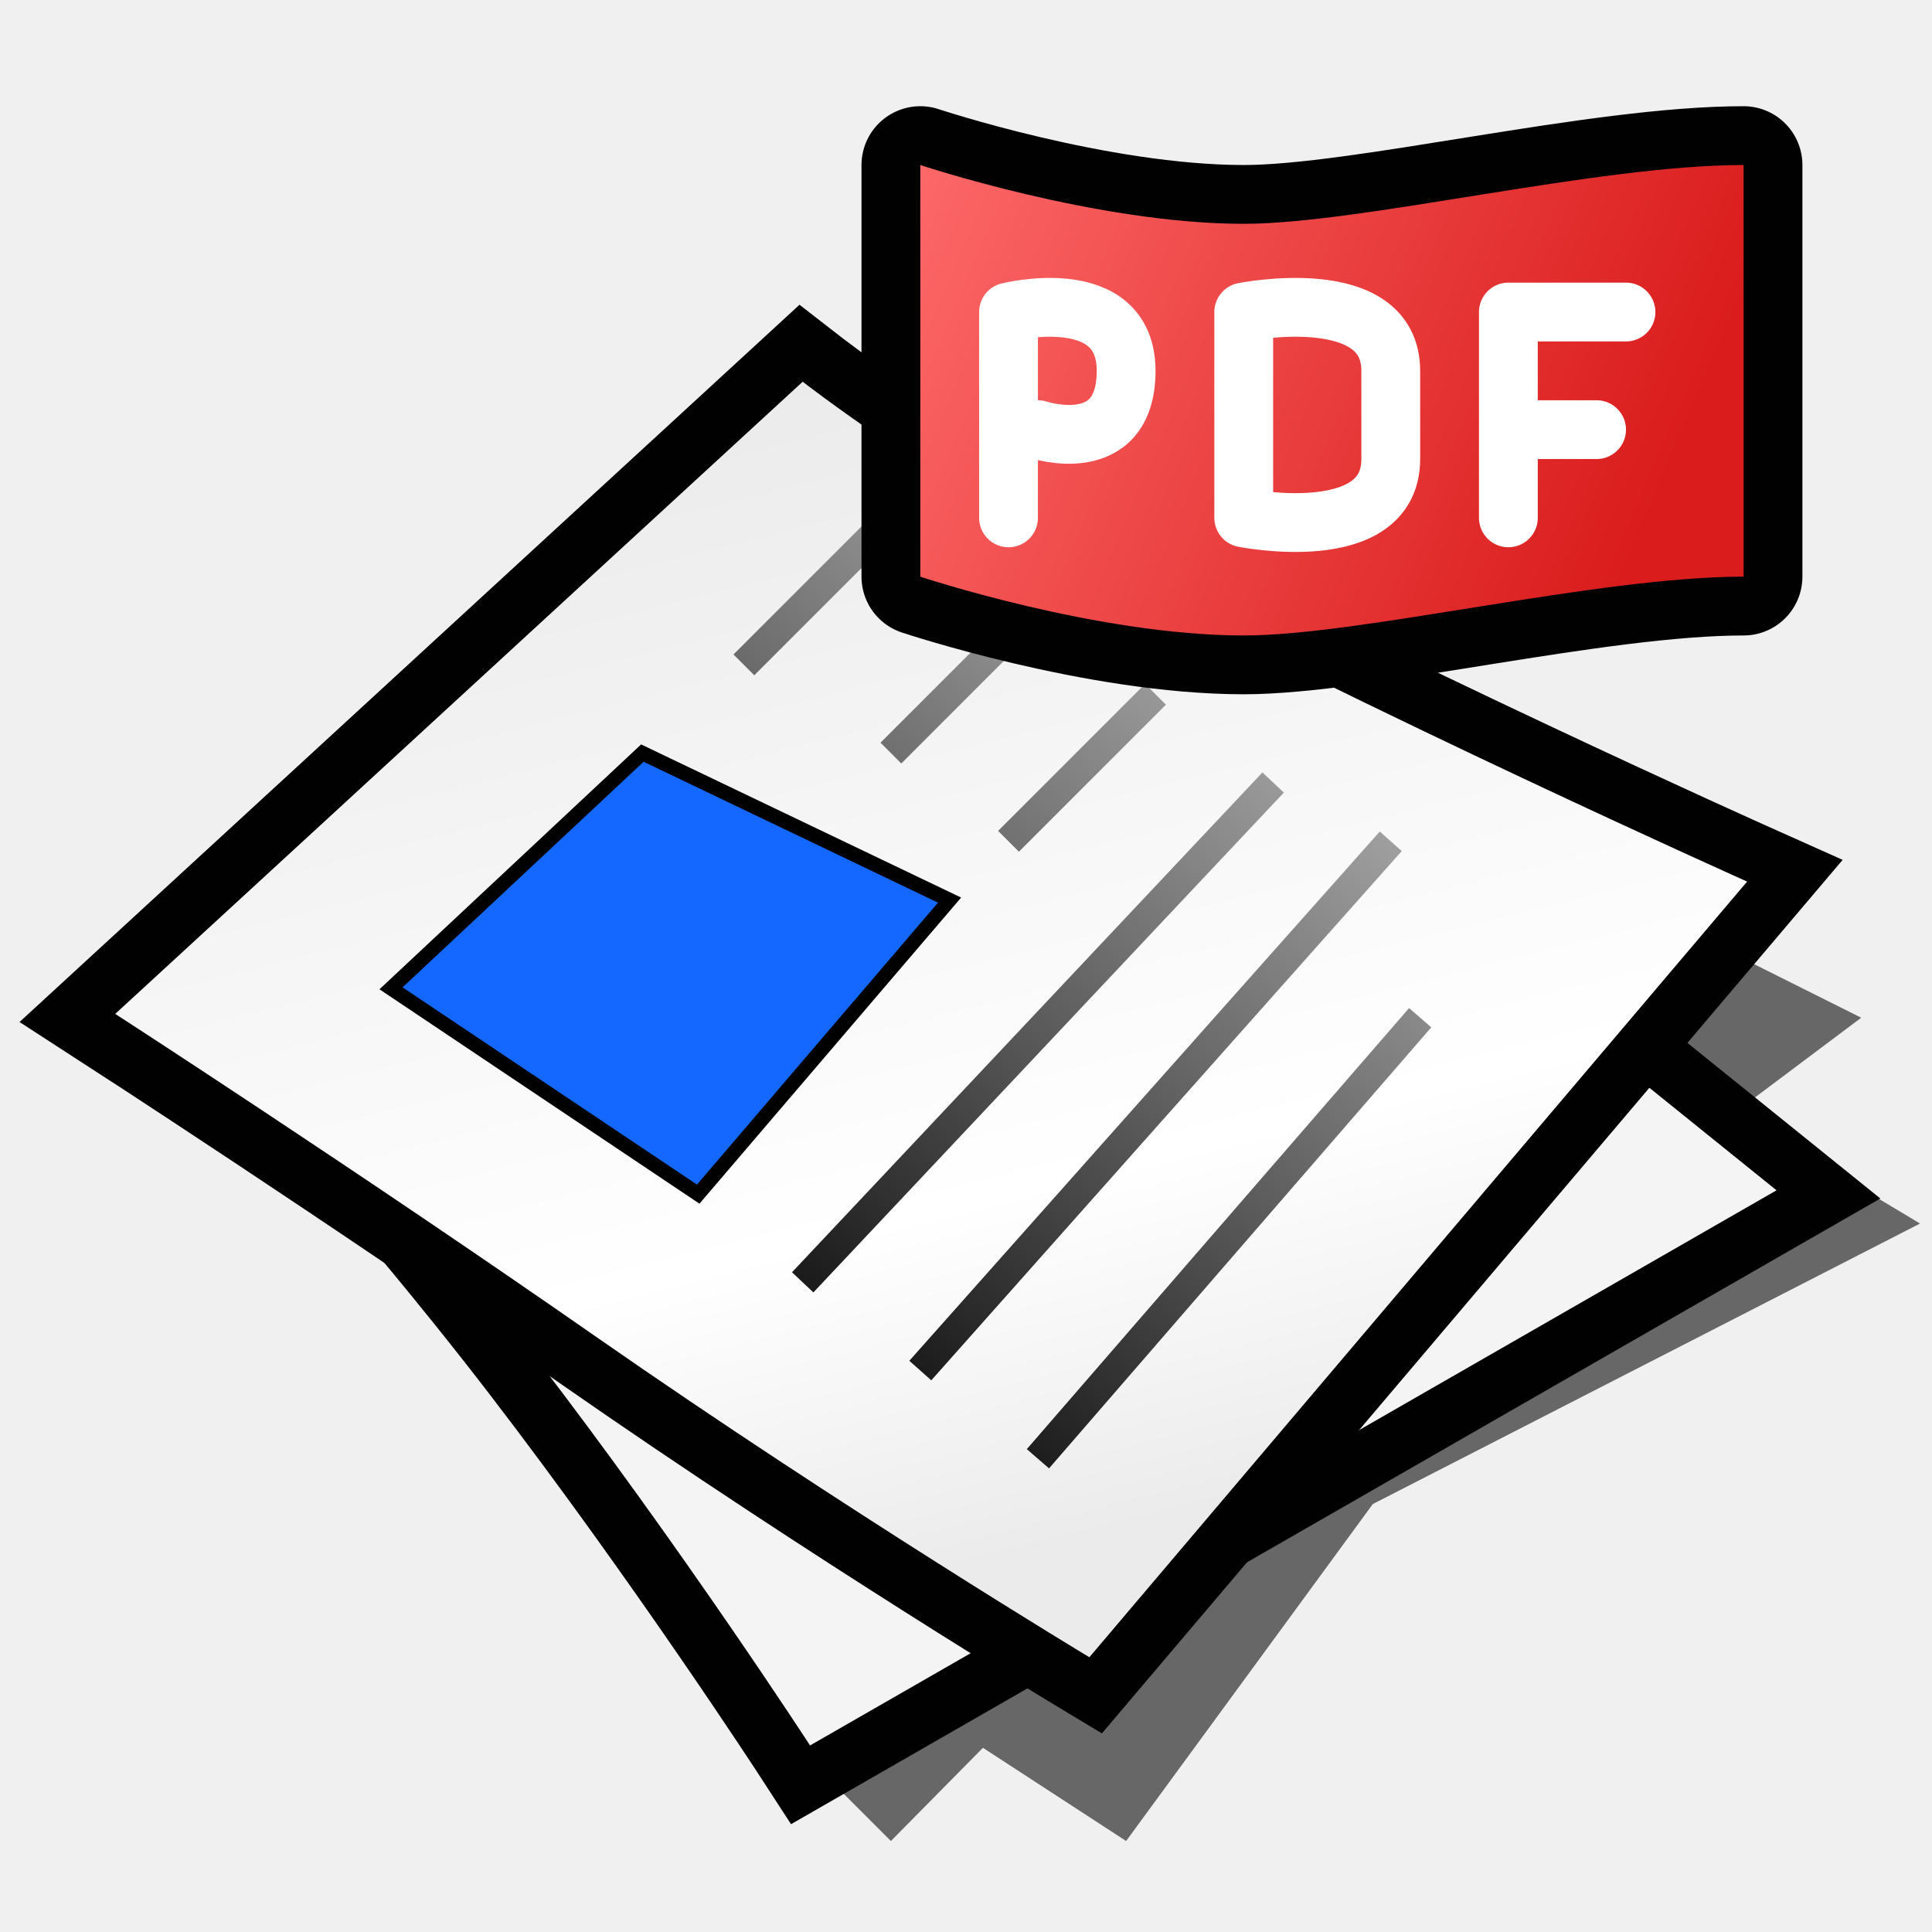
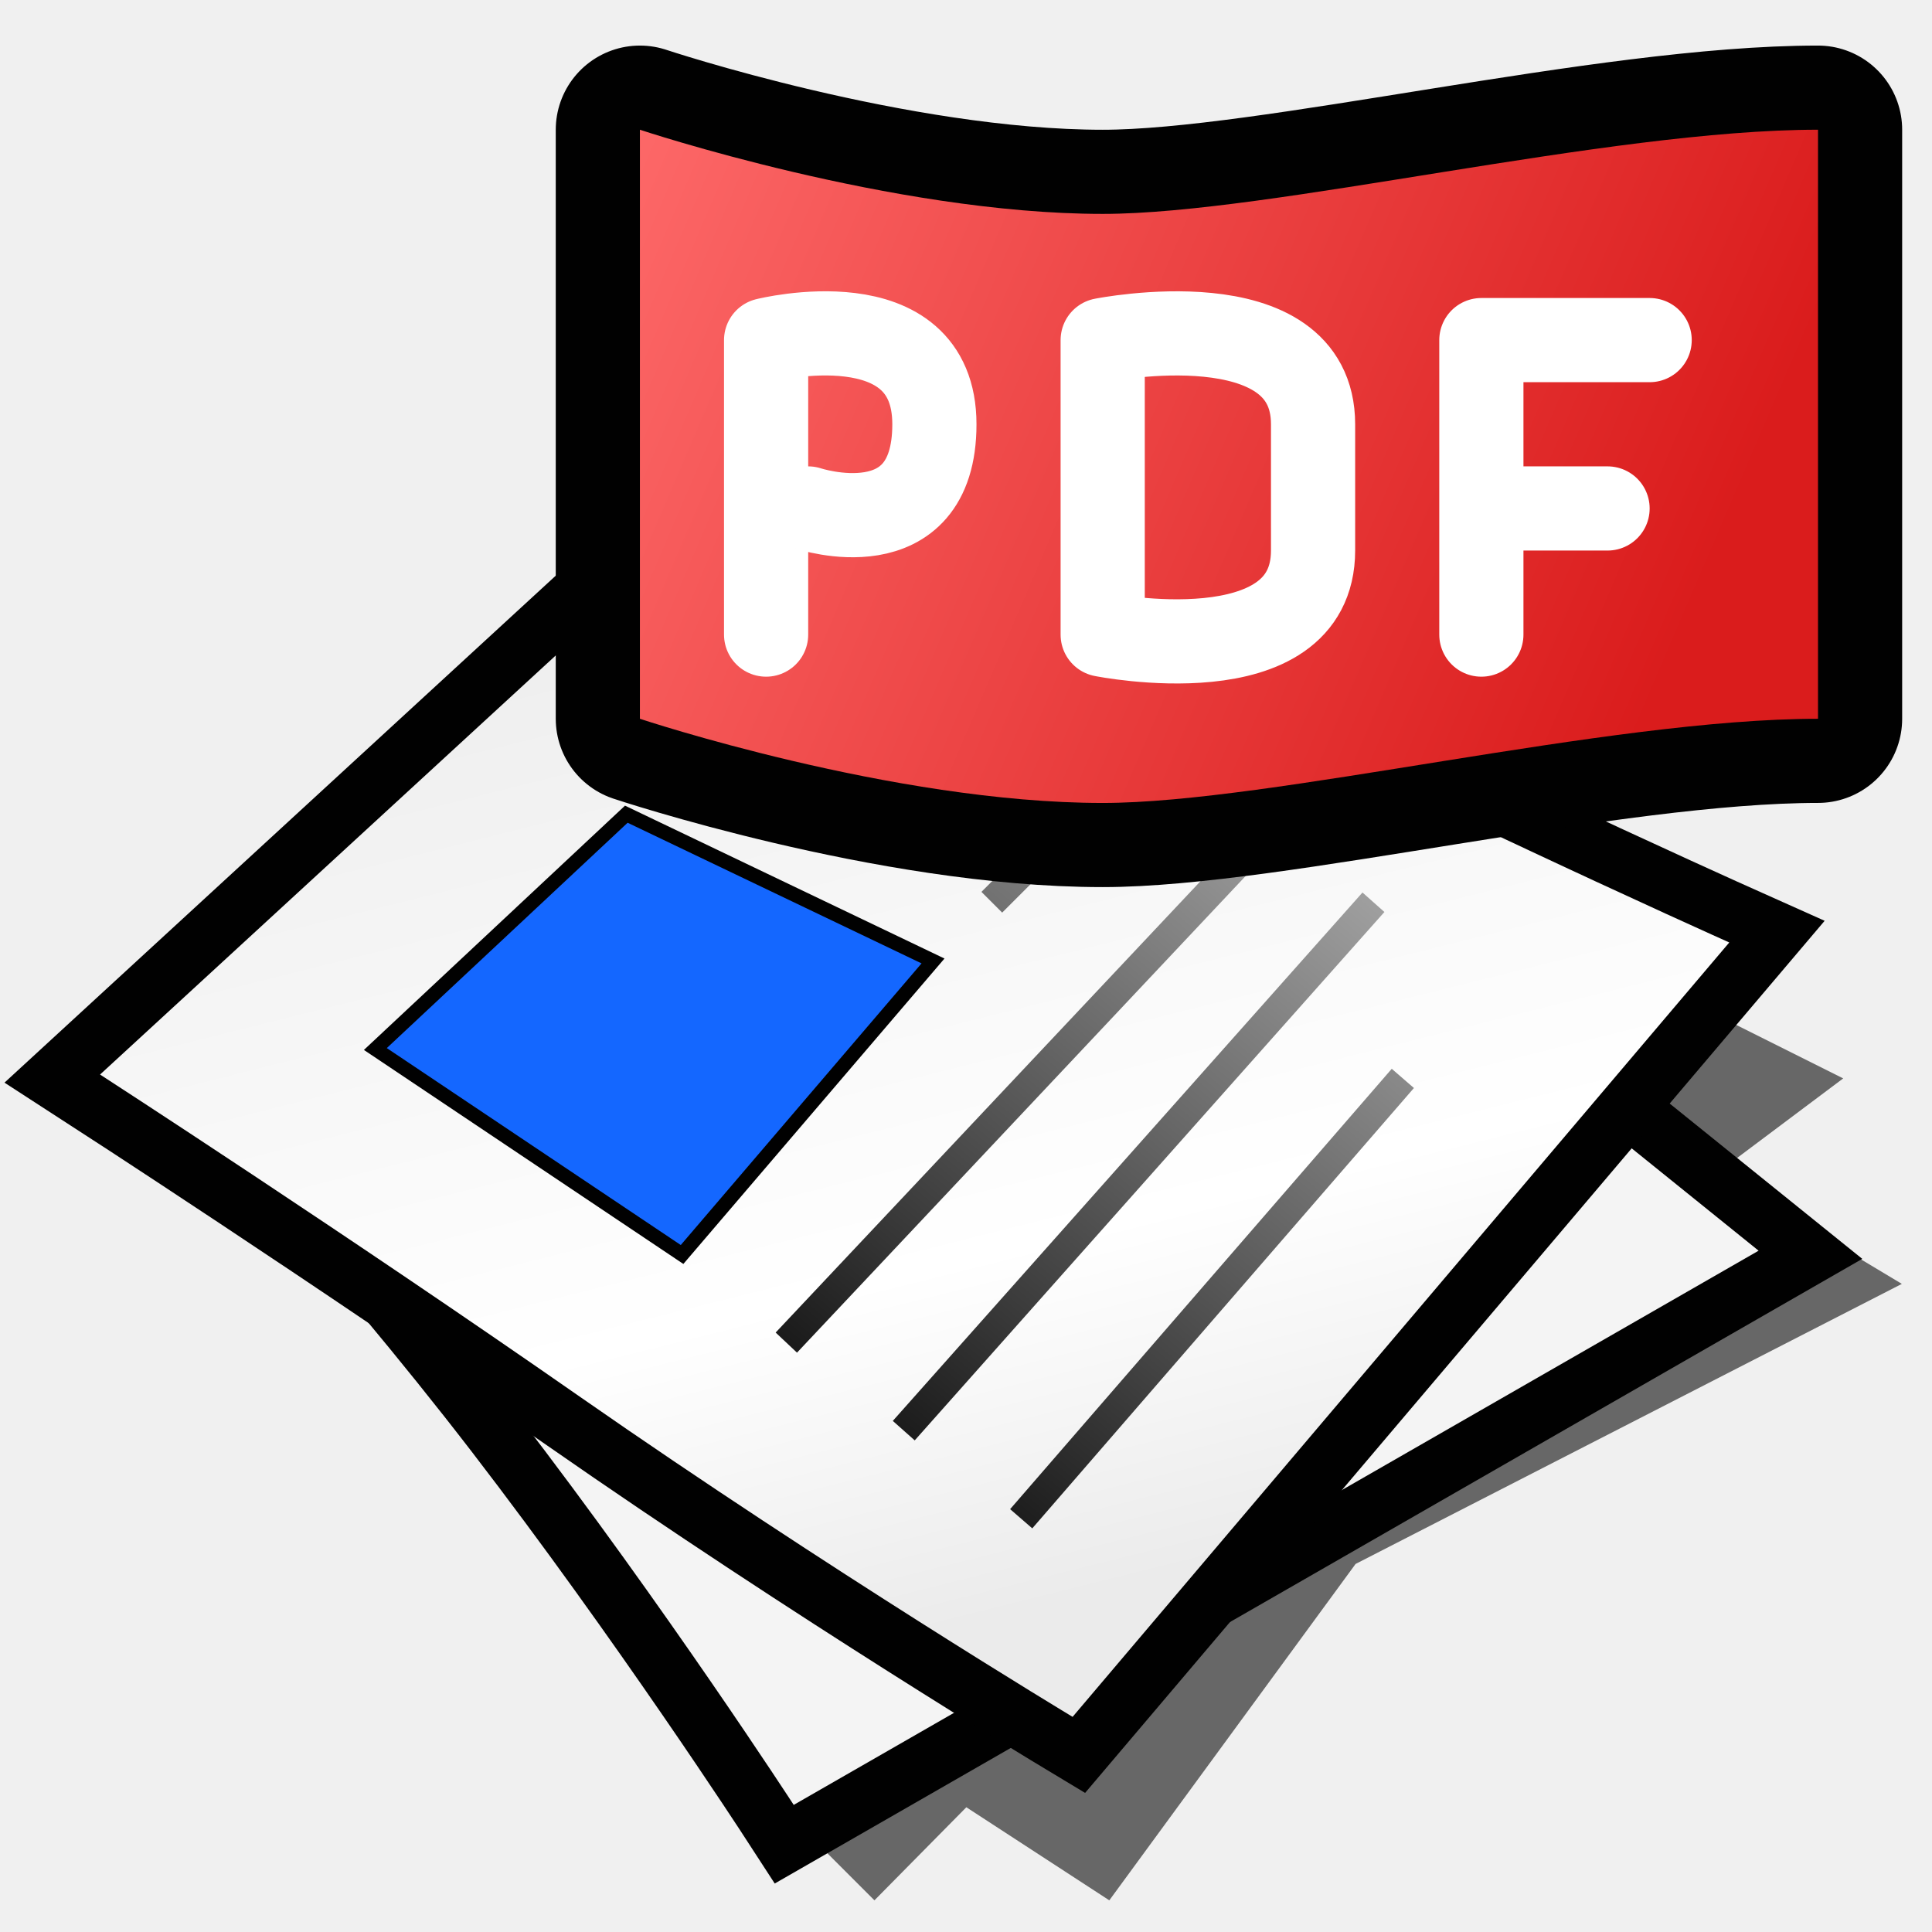
- <svg xmlns="http://www.w3.org/2000/svg" version="1.1" width="32" height="32" color-interpolation="linearRGB" id="svg60">
-   <defs id="defs64" />
-   <g id="g58" transform="matrix(0.4870144,0,0,0.4870144,0.6326644,1.7591)">
-     <path style="fill:#010101;fill-opacity:0.573" d="m 27,57 2,2 3.13,-3.17 L 37,59 45.39,47.54 64,38 59,35 61,37 36,49 Z m 31,-23 4,-3 -4,-2 -3,3 z" id="path2" />
-     <path style="fill:none;stroke:#010101;stroke-width:4" d="m 6.25,30 c 0,0 5.62,6 10.62,12.5 5,6.5 9.38,13.25 9.38,13.25 L 59.12,36.87 32,15 Z" id="path4" />
-     <radialGradient id="gradient0" gradientUnits="userSpaceOnUse" cx="0" cy="0" r="64" gradientTransform="matrix(0.5714,0,0,0.3333,26,35)">
+ <svg xmlns="http://www.w3.org/2000/svg" version="1.1" width="28" height="28" color-interpolation="linearRGB" id="svg60">
+   <defs id="defs64">
+     <radialGradient id="gradient0" gradientUnits="userSpaceOnUse" cx="0" cy="0" r="64" gradientTransform="matrix(0.243094,0,0,0.1417978,11.3963,17.33016)">
      <stop offset="1" stop-color="#f4f4f4" id="stop6" />
      <stop offset="0.489" stop-color="#ffc0c0" id="stop8" />
    </radialGradient>
-     <path style="fill:url(#gradient0)" d="m 6.25,30 c 0,0 5.62,6 10.62,12.5 5,6.5 9.38,13.25 9.38,13.25 L 59.12,36.87 32,15 Z" id="path11" />
-     <path style="fill:none;stroke:#010101;stroke-width:4" d="m 2.62,30.87 c 0,0 8.33,5.39 16.38,11 8.44,5.88 16.75,10.88 16.75,10.88 L 58.12,26.37 c 0,0 -12.68,-5.67 -22.75,-11 -5.19,-2.75 -9.37,-6 -9.37,-6 z" id="path13" />
-     <linearGradient id="gradient1" gradientUnits="userSpaceOnUse" x1="107.04" y1="-17.09" x2="118.33" y2="27.99">
+     <linearGradient id="gradient1" gradientUnits="userSpaceOnUse" x1="107.04" y1="-17.09" x2="118.33" y2="27.99" gradientTransform="matrix(0.4254358,0,0,0.4254358,0.3349733,2.439911)">
      <stop offset="0" stop-color="#e7e7e7" id="stop15" />
      <stop offset="0.742" stop-color="#ffffff" id="stop17" />
      <stop offset="1" stop-color="#ebebeb" id="stop19" />
    </linearGradient>
-     <path style="fill:url(#gradient1)" d="m 2.62,30.87 c 0,0 8.33,5.39 16.38,11 8.44,5.88 16.75,10.88 16.75,10.88 L 58.12,26.37 c 0,0 -12.68,-5.67 -22.75,-11 -5.19,-2.75 -9.37,-6 -9.37,-6 z" id="path22" />
-     <linearGradient id="gradient2" gradientUnits="userSpaceOnUse" x1="-47.14" y1="-15.78" x2="-28.46" y2="-37.85">
+     <linearGradient id="gradient2" gradientUnits="userSpaceOnUse" x1="-47.14" y1="-15.78" x2="-28.46" y2="-37.85" gradientTransform="matrix(0.4254358,0,0,0.4254358,0.3349733,2.439911)">
      <stop offset="0" stop-color="#010101" id="stop24" />
      <stop offset="1" stop-color="#9e9e9e" id="stop26" />
    </linearGradient>
-     <path style="fill:none;stroke:url(#gradient2);stroke-width:1" d="m 33,25 5,-5 M 24,19 29,14 M 26,40 42,23 M 34,46 47,31" id="path29" />
-     <linearGradient id="gradient3" gradientUnits="userSpaceOnUse" x1="-47.14" y1="-15.78" x2="-28.46" y2="-37.85">
+     <linearGradient id="gradient3" gradientUnits="userSpaceOnUse" x1="-47.14" y1="-15.78" x2="-28.46" y2="-37.85" gradientTransform="matrix(0.4254358,0,0,0.4254358,0.3349733,2.439911)">
      <stop offset="0" stop-color="#010101" id="stop31" />
      <stop offset="1" stop-color="#9e9e9e" id="stop33" />
    </linearGradient>
-     <path style="fill:none;stroke:url(#gradient3);stroke-width:1" d="M 30,43 46,25 m -17,-3 4,-4" id="path36" />
-     <linearGradient id="gradient4" gradientUnits="userSpaceOnUse" x1="57.5" y1="-34.42" x2="71.09" y2="46.71">
+     <linearGradient id="gradient4" gradientUnits="userSpaceOnUse" x1="57.5" y1="-34.42" x2="71.09" y2="46.71" gradientTransform="matrix(0.2020395,0,0,0.2127179,3.823504,8.821448)">
      <stop offset="1" stop-color="#1467ff" id="stop38" />
      <stop offset="0.421" stop-color="#06f8b7" id="stop40" />
    </linearGradient>
-     <path style="fill:url(#gradient4)" d="M 8,30 30,44 48,24 26,14 Z" transform="matrix(0.4749,0,0,0.5,8.1999,15)" id="path43" />
-     <path style="fill:none;stroke:#010101;stroke-width:1" d="M 8,30 30,44 48,24 26,14 Z" transform="matrix(0.4749,0,0,0.5,8.1999,15)" id="path45" />
-     <path style="fill:none;stroke:#010101;stroke-width:4;stroke-linejoin:round" d="M 30,16 V 2 c 0,0 6,2 11,2 4,0 12,-2 17,-2 v 14 c -5,0 -13,2 -17,2 -5,0 -11,-2 -11,-2 z" id="path47" />
-     <linearGradient id="gradient5" gradientUnits="userSpaceOnUse" x1="38.95" y1="-23.75" x2="66" y2="-12.14">
+     <linearGradient id="gradient5" gradientUnits="userSpaceOnUse" x1="38.95" y1="-23.75" x2="66" y2="-12.14" gradientTransform="matrix(0.6097853,0,0,0.6097853,-9.019824,0.6601013)">
      <stop offset="0" stop-color="#ff6d6d" id="stop49" />
      <stop offset="1" stop-color="#da1c1c" id="stop51" />
    </linearGradient>
-     <path style="fill:url(#gradient5)" d="M 30,16 V 2 c 0,0 6,2 11,2 4,0 12,-2 17,-2 v 14 c -5,0 -13,2 -17,2 -5,0 -11,-2 -11,-2 z" id="path54" />
-     <path style="fill:none;stroke:#ffffff;stroke-width:2;stroke-linecap:round;stroke-linejoin:round" d="M 50,14 V 7 h 4 M 33,14 V 7 c 0,0 4,-1 4,2 0,3 -3,2 -3,2 m 7,-4 v 7 c 0,0 5,1 5,-2 0,0 0,-1.7 0,-3 0,-3 -5,-2 -5,-2 z m 9,4 h 3" id="path56" />
+   </defs>
+   <g id="g274">
+     <path style="fill:#010101;fill-opacity:0.573;stroke-width:0.425" d="m 11.822,26.69 0.851,0.851 1.332,-1.349 2.072,1.349 3.569,-4.875 7.917,-4.059 -2.127,-1.276 0.851,0.851 -10.636,5.105 z m 13.189,-9.785 1.702,-1.276 -1.702,-0.851 -1.276,1.276 z" id="path2" />
+     <path style="fill:none;stroke:#010101;stroke-width:1.702" d="m 2.994,15.203 c 0,0 2.391,2.553 4.518,5.318 2.127,2.765 3.991,5.637 3.991,5.637 L 25.487,18.126 13.949,8.821 Z" id="path4" />
+     <path style="fill:url(#gradient0);stroke-width:0.425" d="m 2.994,15.203 c 0,0 2.391,2.553 4.518,5.318 2.127,2.765 3.991,5.637 3.991,5.637 L 25.487,18.126 13.949,8.821 Z" id="path11" />
+     <path style="fill:none;stroke:#010101;stroke-width:1.702" d="m 1.45,15.573 c 0,0 3.544,2.293 6.969,4.68 3.591,2.502 7.126,4.629 7.126,4.629 l 9.517,-11.223 c 0,0 -5.395,-2.412 -9.679,-4.68 C 13.175,7.809 11.396,6.426 11.396,6.426 Z" id="path13" />
+     <path style="fill:url(#gradient1);stroke-width:0.425" d="m 1.45,15.573 c 0,0 3.544,2.293 6.969,4.68 3.591,2.502 7.126,4.629 7.126,4.629 l 9.517,-11.223 c 0,0 -5.395,-2.412 -9.679,-4.68 C 13.175,7.809 11.396,6.426 11.396,6.426 Z" id="path22" />
+     <path style="fill:none;stroke:url(#gradient2);stroke-width:0.425" d="m 14.374,13.076 2.127,-2.127 m -5.956,-0.425 2.127,-2.127 m -1.276,11.061 6.807,-7.232 m -3.403,9.785 5.531,-6.382" id="path29" />
+     <path style="fill:none;stroke:url(#gradient3);stroke-width:0.425" d="m 13.098,20.734 6.807,-7.658 m -7.232,-1.276 1.702,-1.702" id="path36" />
+     <path style="fill:url(#gradient4);stroke-width:0.207" d="m 5.44,15.203 4.445,2.978 3.637,-4.254 -4.445,-2.127 z" id="path43" />
+     <path style="fill:none;stroke:#010101;stroke-width:0.207" d="m 5.44,15.203 4.445,2.978 3.637,-4.254 -4.445,-2.127 z" id="path45" />
+     <path style="fill:none;stroke:#010101;stroke-width:2.439;stroke-linejoin:round" d="M 9.274,10.417 V 1.88 c 0,0 3.659,1.22 6.708,1.22 2.439,0 7.317,-1.22 10.366,-1.22 v 8.537 c -3.049,0 -7.927,1.22 -10.366,1.22 -3.049,0 -6.708,-1.22 -6.708,-1.22 z" id="path47" />
+     <path style="fill:url(#gradient5);stroke-width:0.61" d="M 9.274,10.417 V 1.88 c 0,0 3.659,1.22 6.708,1.22 2.439,0 7.317,-1.22 10.366,-1.22 v 8.537 c -3.049,0 -7.927,1.22 -10.366,1.22 -3.049,0 -6.708,-1.22 -6.708,-1.22 z" id="path54" />
+     <path style="fill:none;stroke:#ffffff;stroke-width:1.22;stroke-linecap:round;stroke-linejoin:round" d="M 21.469,9.197 V 4.929 h 2.439 M 11.103,9.197 V 4.929 c 0,0 2.439,-0.61 2.439,1.22 0,1.829 -1.829,1.22 -1.829,1.22 m 4.268,-2.439 v 4.268 c 0,0 3.049,0.61 3.049,-1.22 0,0 0,-1.037 0,-1.829 0,-1.829 -3.049,-1.22 -3.049,-1.22 z m 5.488,2.439 h 1.829" id="path56" />
  </g>
</svg>
